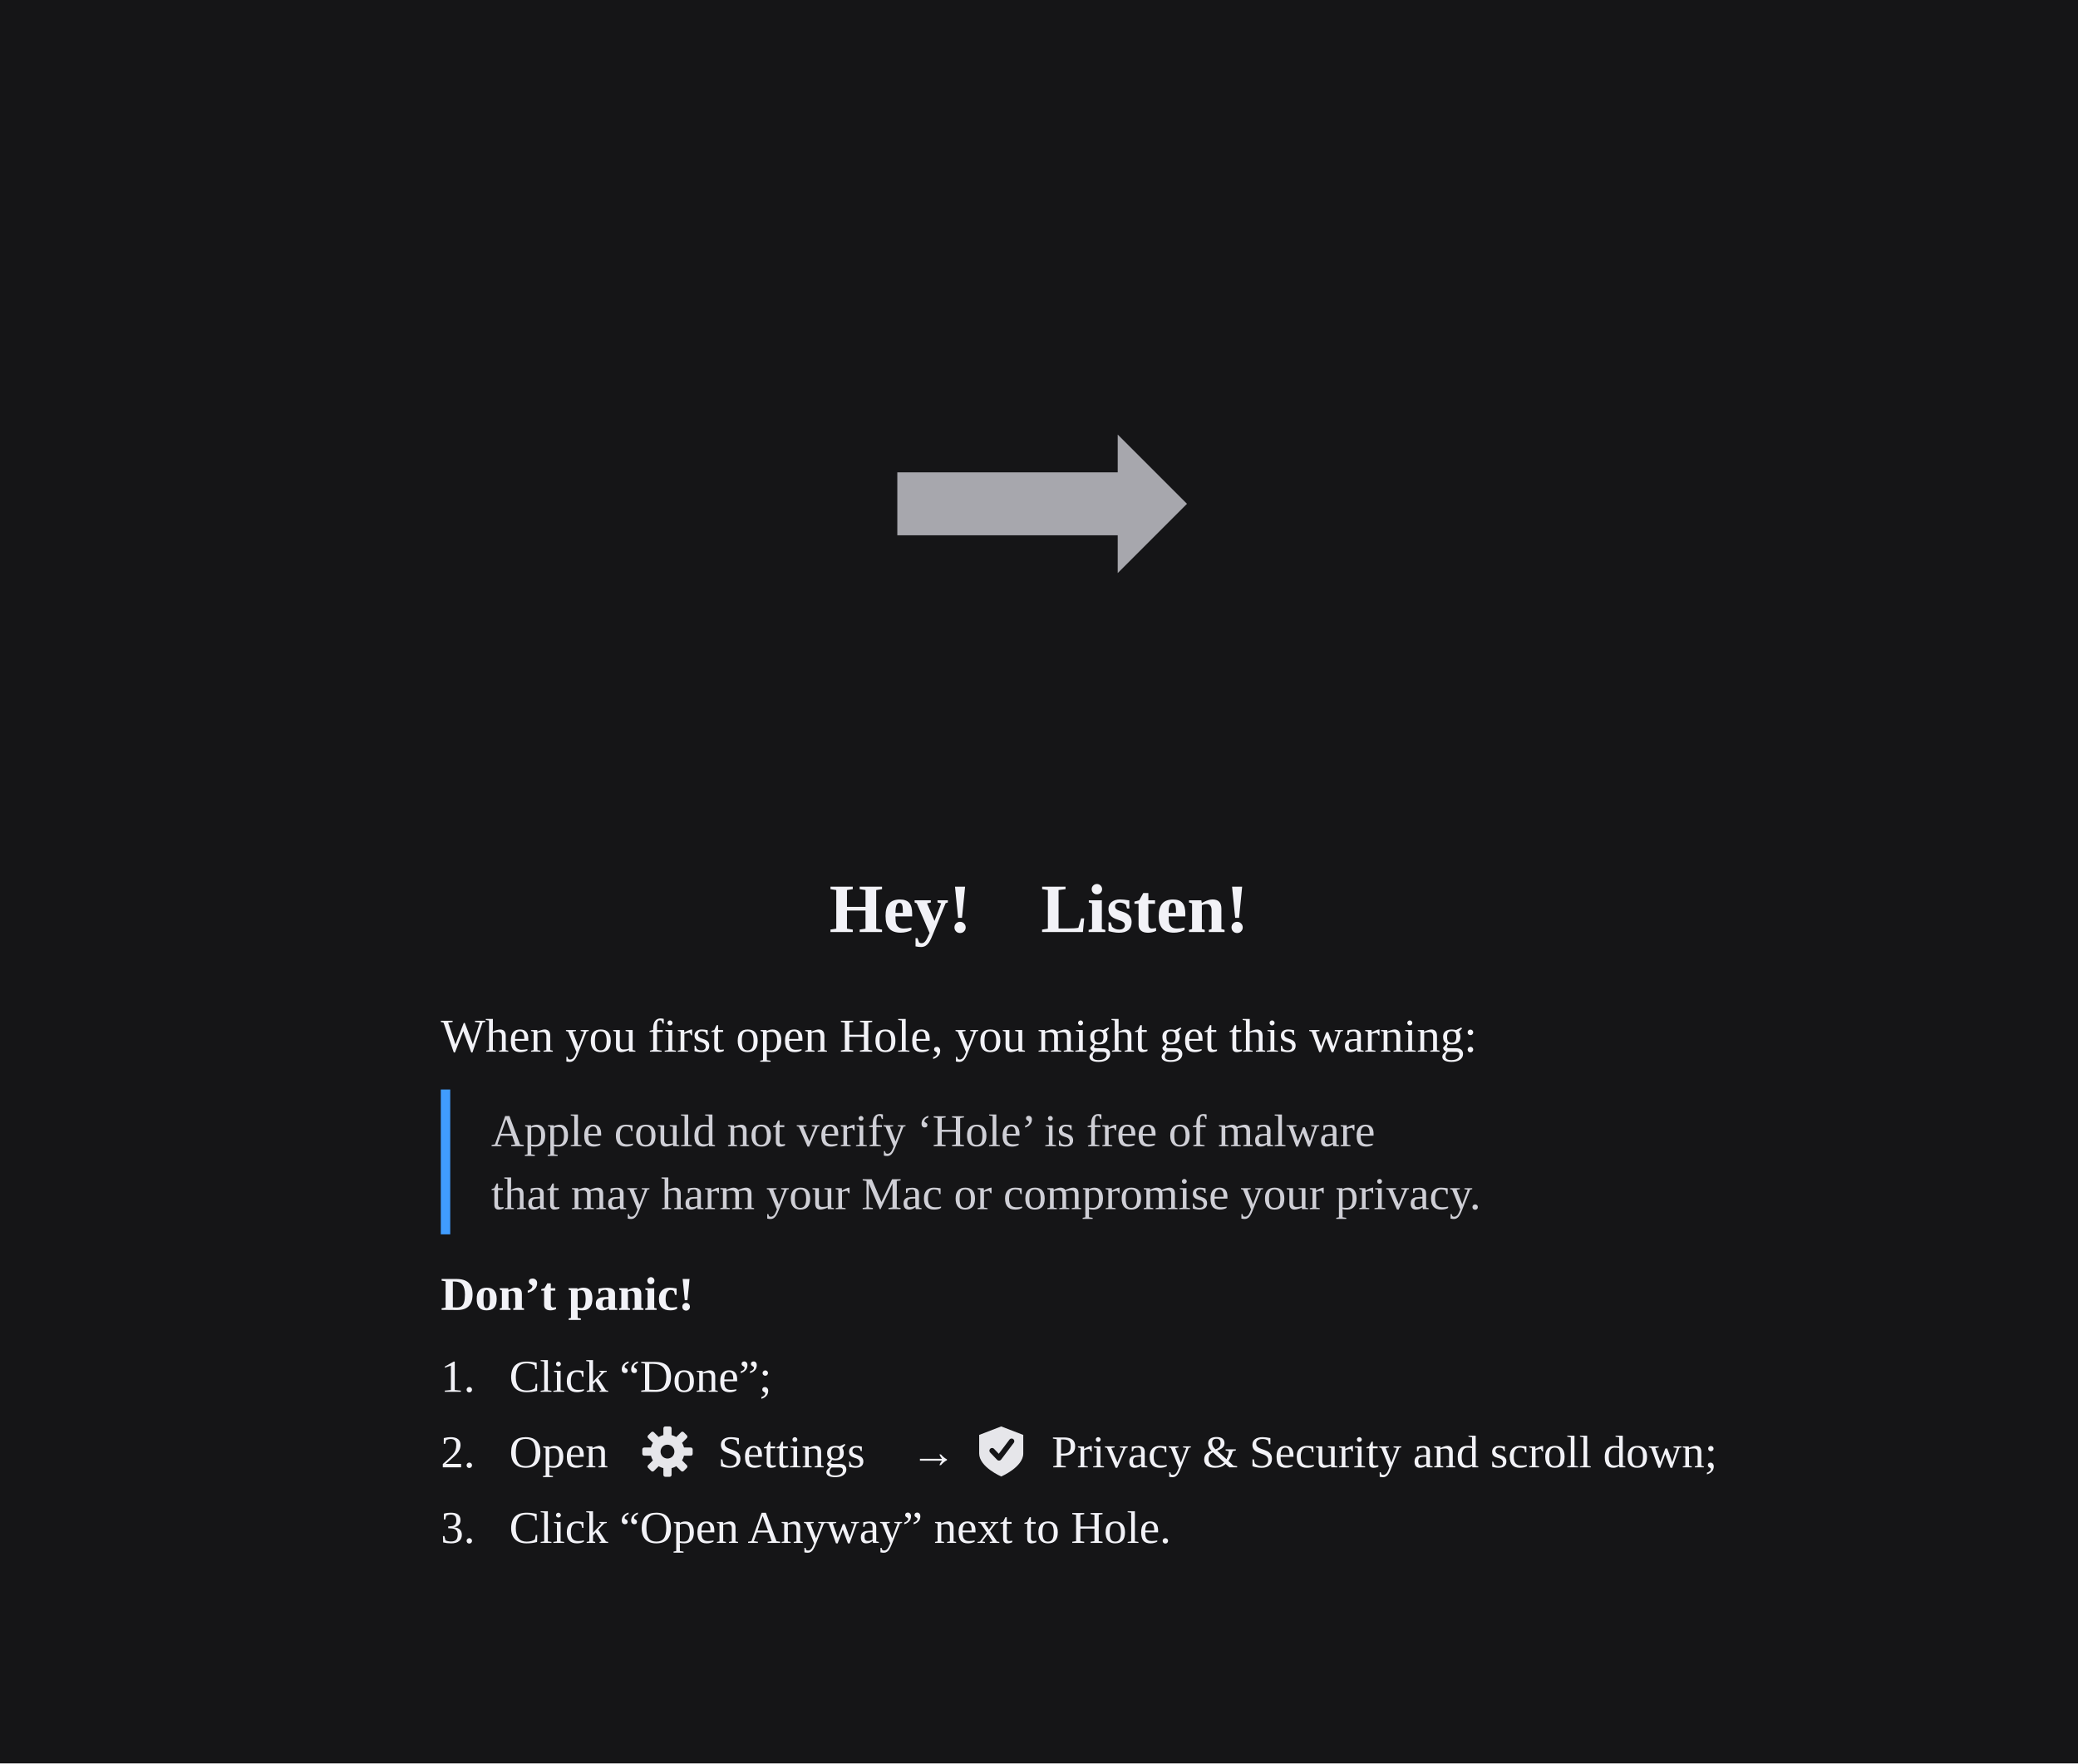
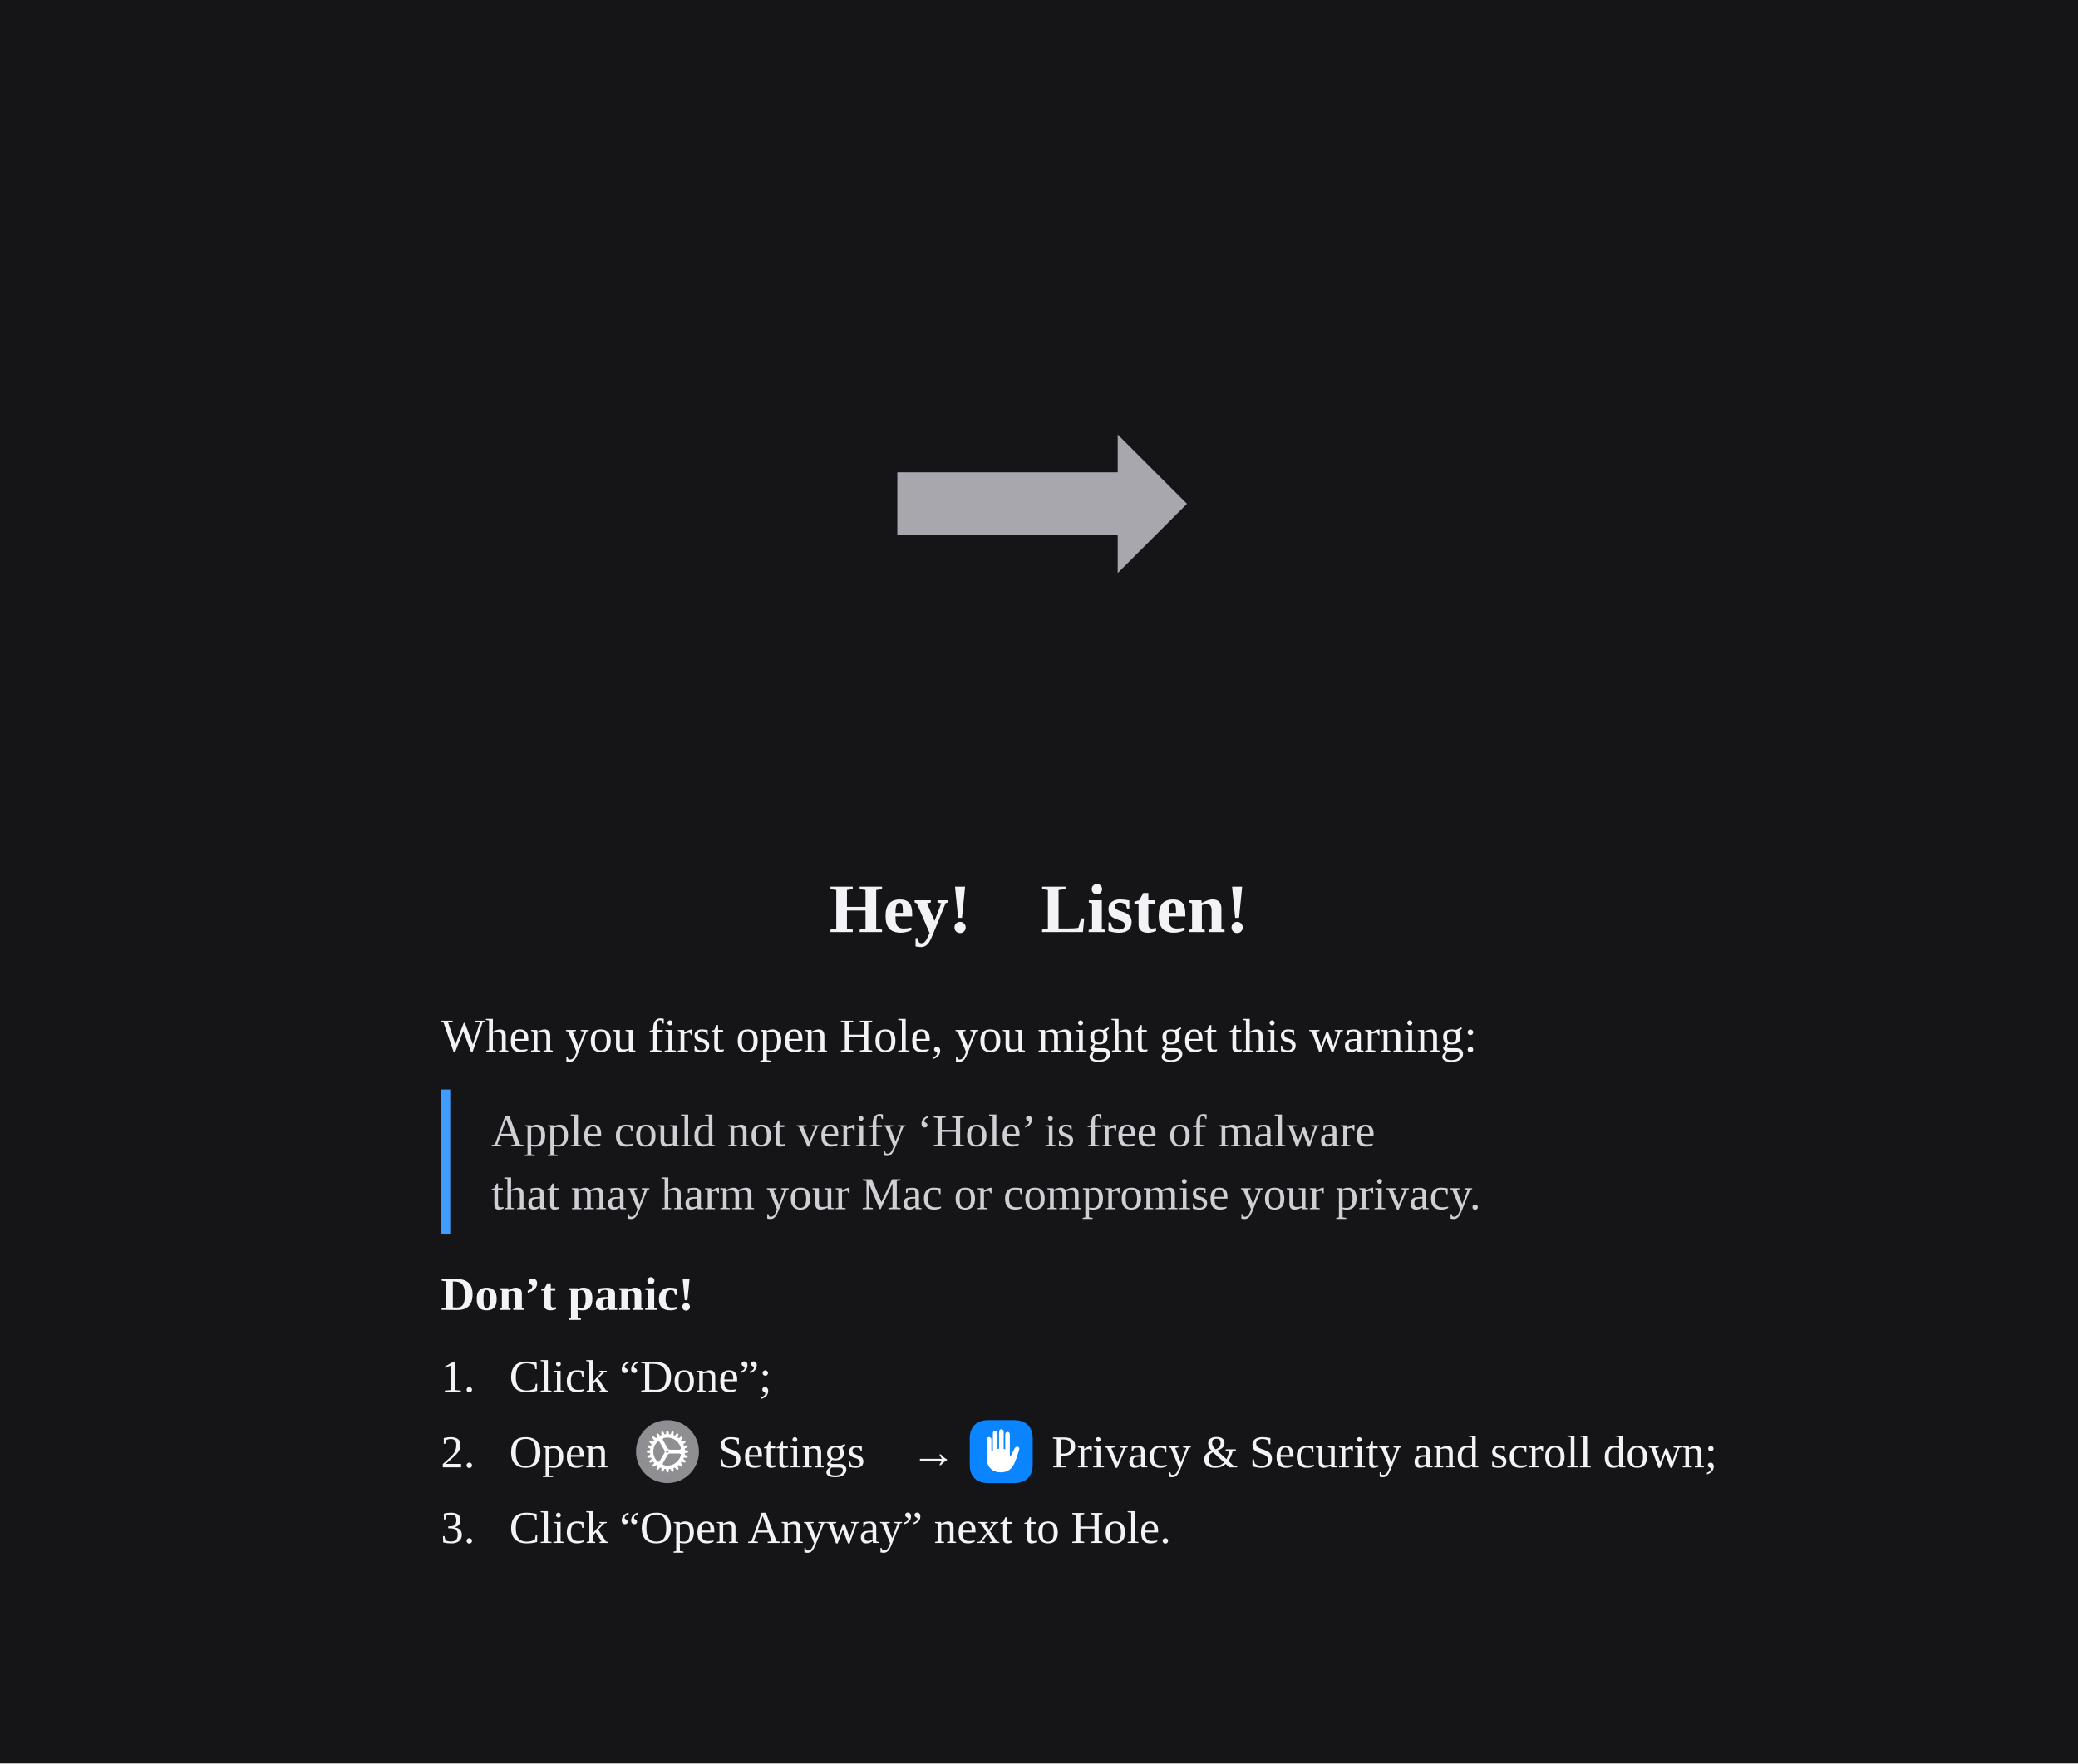
<svg xmlns="http://www.w3.org/2000/svg" viewBox="0 0 660 560" width="660" height="560">
  <rect width="660" height="560" fill="#151517" />
  <polygon points="285,150 355,150 355,138 377,160 355,182 355,170 285,170" fill="#a7a7ad" />
  <g font-family=".SF NS" fill="#f2f2f7">
    <text x="330" y="296" font-size="22" font-weight="700" text-anchor="middle">Hey! Listen!</text>
    <text x="140" y="334" font-size="15">When you first open Hole, you might get this warning:</text>
    <rect x="140" y="346" width="3" height="46" fill="#409cff" />
    <text x="156" y="364" font-size="14.5" fill="#cfcfd6">Apple could not verify ‘Hole’ is free of malware</text>
    <text x="156" y="384" font-size="14.5" fill="#cfcfd6">that may harm your Mac or compromise your privacy.</text>
    <text x="140" y="416" font-size="15" font-weight="600">Don’t panic!</text>
    <text x="140" y="442" font-size="14.5">1.  Click “Done”;</text>
    <text x="140" y="466" font-size="14.5">2.  Open</text>
-     <g id="glyph-settings" transform="translate(212,461)" fill="#e6e6ea">
-       <g>
-         <rect x="-1.3" y="-8" width="2.6" height="3.4" rx="0.6" />
-         <rect x="-1.3" y="-8" width="2.6" height="3.4" rx="0.6" transform="rotate(45)" />
-         <rect x="-1.3" y="-8" width="2.6" height="3.4" rx="0.6" transform="rotate(90)" />
-         <rect x="-1.3" y="-8" width="2.6" height="3.4" rx="0.6" transform="rotate(135)" />
-         <rect x="-1.3" y="-8" width="2.6" height="3.4" rx="0.6" transform="rotate(180)" />
-         <rect x="-1.3" y="-8" width="2.6" height="3.4" rx="0.6" transform="rotate(225)" />
-         <rect x="-1.3" y="-8" width="2.6" height="3.4" rx="0.6" transform="rotate(270)" />
-         <rect x="-1.3" y="-8" width="2.6" height="3.4" rx="0.6" transform="rotate(315)" />
-       </g>
-       <circle r="5.4" />
-       <circle r="2.2" fill="#151517" />
-     </g>
+     <svg id="glyph-settings" x="202" y="451" width="20" height="20" viewBox="6.84 -74.61 78.86 78.81" overflow="visible">
+       <path d="M46.24 4.199C68.018 4.199 85.693-13.477 85.693-35.205C85.693-56.934 68.018-74.609 46.24-74.609C24.512-74.609 6.836-56.934 6.836-35.205C6.836-13.477 24.512 4.199 46.24 4.199Z" fill="#8E8E93" />
+       <path d="M46.24-9.082C45.508-9.082 44.971-9.57 44.775-10.84L44.531-12.549C44.434-13.232 44.092-13.574 43.31-13.623C42.676-13.672 42.334-13.428 42.09-12.842L41.357-11.23C40.869-9.961 40.088-9.863 39.502-10.01C38.867-10.156 38.379-10.791 38.525-11.963L38.77-13.77C38.867-14.502 38.574-14.795 37.891-15.039C37.305-15.332 36.865-15.234 36.426-14.746L35.254-13.281C34.424-12.256 33.789-12.207 33.203-12.598C32.617-12.891 32.227-13.477 32.764-14.746L33.447-16.455C33.691-17.139 33.545-17.578 33.008-17.92C32.422-18.359 31.934-18.506 31.396-18.018L29.98-16.943C28.955-16.162 28.271-16.26 27.783-16.699C27.295-17.236 27.197-17.92 27.979-18.945L29.053-20.361C29.492-20.947 29.395-21.436 29.004-21.973C28.564-22.51 28.125-22.705 27.49-22.412L25.83-21.68C24.561-21.24 23.975-21.484 23.633-22.168C23.291-22.754 23.34-23.438 24.365-24.219L25.781-25.342C26.367-25.83 26.416-26.318 26.172-26.855C25.879-27.49 25.537-27.832 24.805-27.734L23.047-27.441C21.777-27.344 21.191-27.832 21.045-28.467C20.85-29.004 21.045-29.785 22.217-30.273L23.926-31.006C24.561-31.25 24.756-31.738 24.707-32.373C24.658-33.008 24.316-33.447 23.584-33.545L21.826-33.789C20.605-33.887 20.166-34.522 20.166-35.205C20.166-35.889 20.605-36.523 21.826-36.621L23.584-36.865C24.316-36.963 24.561-37.353 24.658-37.94C24.756-38.721 24.561-39.16 23.926-39.404L22.266-40.137C21.045-40.625 20.898-41.406 21.045-41.943C21.191-42.627 21.777-43.066 22.998-42.969L24.805-42.725C25.439-42.676 25.781-42.871 26.123-43.506C26.416-44.092 26.318-44.629 25.781-45.068L24.365-46.191C23.535-46.826 23.242-47.559 23.633-48.291C24.072-48.975 24.756-49.121 25.83-48.73L27.49-48.047C28.027-47.803 28.418-47.852 28.955-48.438C29.443-49.023 29.492-49.463 29.053-50.049L27.979-51.514C27.295-52.393 27.246-53.076 27.783-53.711C28.32-54.248 29.004-54.199 29.98-53.516L31.445-52.441C31.982-51.953 32.52-52.051 33.008-52.49C33.545-52.881 33.691-53.272 33.447-53.955L32.764-55.664C32.227-56.934 32.568-57.471 33.252-57.812C33.789-58.154 34.522-58.057 35.254-57.129L36.426-55.664C36.865-55.078 37.207-55.029 37.891-55.371C38.574-55.615 38.867-55.908 38.77-56.641L38.574-58.447C38.379-59.522 38.77-60.205 39.502-60.4C40.234-60.596 40.918-60.303 41.406-59.18L42.139-57.568C42.383-56.982 42.725-56.738 43.408-56.836C44.043-56.885 44.434-57.178 44.531-57.861L44.775-59.619C44.971-60.84 45.508-61.328 46.24-61.328C46.924-61.328 47.559-60.84 47.705-59.57L47.998-57.861C48.096-57.129 48.34-56.885 48.975-56.787C49.805-56.69 50.195-56.934 50.44-57.568L51.172-59.18C51.611-60.303 52.295-60.547 52.978-60.4C53.711-60.254 54.15-59.619 54.053-58.447L53.76-56.641C53.662-55.908 53.955-55.615 54.541-55.371C55.225-55.078 55.664-55.078 56.103-55.664L57.275-57.129C57.959-58.008 58.643-58.252 59.326-57.812C59.863-57.52 60.254-56.934 59.717-55.664L59.082-53.955C58.838-53.223 58.935-52.93 59.424-52.49C60.01-52.002 60.498-51.904 61.084-52.393L62.5-53.467C63.477-54.248 64.209-54.102 64.697-53.711C65.137-53.223 65.332-52.49 64.502-51.465L63.428-50.049C62.988-49.463 62.988-49.023 63.477-48.438C63.916-47.9 64.404-47.705 65.039-47.998L66.699-48.73C67.871-49.17 68.408-48.877 68.897-48.242C69.189-47.656 69.189-46.973 68.115-46.191L66.699-45.068C66.113-44.58 66.113-44.19 66.357-43.506C66.553-42.92 66.992-42.578 67.725-42.676L69.482-42.969C70.752-43.115 71.289-42.578 71.484-41.943C71.631-41.406 71.484-40.625 70.312-40.137L68.555-39.404C67.969-39.16 67.725-38.721 67.822-38.037C67.92-37.402 68.164-36.963 68.945-36.865L70.703-36.621C71.924-36.523 72.363-35.889 72.363-35.205C72.363-34.522 71.924-33.887 70.703-33.789L68.945-33.545C68.164-33.447 67.871-33.008 67.822-32.422C67.725-31.592 68.018-31.201 68.555-31.006L70.264-30.273C71.484-29.785 71.582-29.004 71.484-28.467C71.338-27.783 70.752-27.344 69.531-27.441L67.725-27.686C66.943-27.783 66.602-27.49 66.406-26.904C66.162-26.318 66.162-25.83 66.699-25.342L68.115-24.219C69.189-23.438 69.189-22.754 68.848-22.217C68.506-21.484 67.92-21.24 66.699-21.68L65.039-22.363C64.307-22.705 63.916-22.51 63.477-21.973C63.037-21.436 63.037-20.947 63.428-20.361L64.502-18.896C65.332-17.92 65.186-17.236 64.697-16.699C64.16-16.211 63.477-16.162 62.5-16.895L61.035-17.969C60.498-18.457 60.059-18.359 59.473-17.92C58.984-17.578 58.838-17.188 59.082-16.455L59.717-14.746C60.254-13.477 59.863-12.891 59.326-12.598C58.789-12.256 58.057-12.256 57.275-13.281L56.103-14.746C55.664-15.332 55.176-15.332 54.541-15.039C53.906-14.795 53.662-14.502 53.76-13.77L53.955-11.963C54.15-10.791 53.613-10.156 52.978-10.01C52.393-9.863 51.66-10.01 51.123-11.23L50.391-12.842C50.147-13.428 49.805-13.672 49.072-13.574C48.438-13.477 48.047-13.232 47.949-12.549L47.705-10.791C47.559-9.57 46.924-9.082 46.24-9.082ZM33.447-23.047C34.619-21.826 35.742-22.119 36.621-23.633L42.285-33.301C43.018-34.766 43.066-35.645 42.285-37.109L36.621-46.777C35.742-48.291 34.619-48.584 33.447-47.363C30.371-44.19 28.564-39.99 28.564-35.205C28.564-30.42 30.371-26.27 33.447-23.047ZM46.143-17.627C54.102-17.627 60.791-22.949 62.94-30.371C63.379-31.885 62.598-32.812 60.84-32.812L49.658-32.812C48.145-32.812 47.217-32.275 46.435-30.957L40.82-21.24C39.941-19.727 40.283-18.604 41.943-18.213C43.359-17.822 44.678-17.627 46.143-17.627ZM45.996-33.545C46.924-33.545 47.607-34.277 47.607-35.156C47.607-36.084 46.924-36.768 45.996-36.768C45.117-36.768 44.385-36.084 44.385-35.156C44.385-34.277 45.117-33.545 45.996-33.545ZM49.658-37.598L60.84-37.598C62.598-37.598 63.379-38.525 62.94-40.039C60.791-47.51 54.102-52.783 46.143-52.783C44.678-52.783 43.359-52.588 41.943-52.197C40.283-51.807 39.941-50.684 40.82-49.17L46.435-39.453C47.217-38.135 48.145-37.598 49.658-37.598Z" fill="#FFFFFF" />
+     </svg>
    <text x="228" y="466" font-size="14.5">Settings →</text>
-     <g id="glyph-privacy" transform="translate(318,461)">
-       <path d="M0,-8 L7,-5.3 L7,0.6 C7,4.9 0,7.9 0,7.9 C0,7.9 -7,4.9 -7,0.6 L-7,-5.3 Z" fill="#e6e6ea" />
-       <path d="M-2.9,-0.3 L-0.7,2 L3.3,-3.3" fill="none" stroke="#151517" stroke-width="1.7" stroke-linecap="round" stroke-linejoin="round" />
-     </g>
+     <svg id="glyph-privacy" x="308" y="451" width="20" height="20" viewBox="9.77 -70.95 71.48 71.44" overflow="visible">
+       <path d="M30.713 0.488L60.303 0.488C66.992 0.488 72.266-1.514 75.732-4.98C79.346-8.496 81.25-13.77 81.25-20.459L81.25-50C81.25-56.69 79.346-61.963 75.732-65.478C72.217-68.994 66.992-70.947 60.303-70.947L30.713-70.947C24.023-70.947 18.701-68.945 15.234-65.478C11.67-61.963 9.766-56.69 9.766-50L9.766-20.459C9.766-13.77 11.67-8.496 15.234-4.98C18.701-1.514 24.023 0.488 30.713 0.488Z" fill="#0A84FF" />
+       <path d="M29.004-27.783L29.004-49.121C29.004-50.586 30.225-51.758 31.738-51.758C33.105-51.758 34.326-50.586 34.326-49.121L34.326-35.645C34.863-35.938 35.4-36.279 36.035-36.523L36.035-56.25C36.035-57.715 37.256-58.887 38.672-58.887C40.088-58.887 41.309-57.715 41.309-56.25L41.309-38.232C41.895-38.33 42.48-38.379 43.066-38.477L43.066-58.008C43.066-59.424 44.19-60.645 45.703-60.645C47.168-60.645 48.291-59.424 48.291-58.008L48.291-38.232C48.926-38.086 49.512-37.891 50.049-37.793L50.049-54.98C50.049-56.397 51.221-57.617 52.685-57.617C54.053-57.617 55.273-56.397 55.273-54.98L55.273-30.811C55.273-30.273 55.469-29.98 55.859-29.98C56.152-29.98 56.397-30.225 56.641-30.859L59.912-37.353C61.084-39.746 61.963-40.772 63.623-40.772C65.039-40.772 66.016-39.893 66.016-38.574C66.016-37.353 64.99-34.522 64.258-32.275C62.744-27.393 61.328-23.34 59.424-20.02C56.201-14.209 51.66-11.719 44.824-11.719C35.4-11.719 29.004-18.018 29.004-27.783Z" fill="#FFFFFF" />
+     </svg>
    <text x="334" y="466" font-size="14.5">Privacy &amp; Security and scroll down;</text>
    <text x="140" y="490" font-size="14.5">3.  Click “Open Anyway” next to Hole.</text>
  </g>
</svg>
